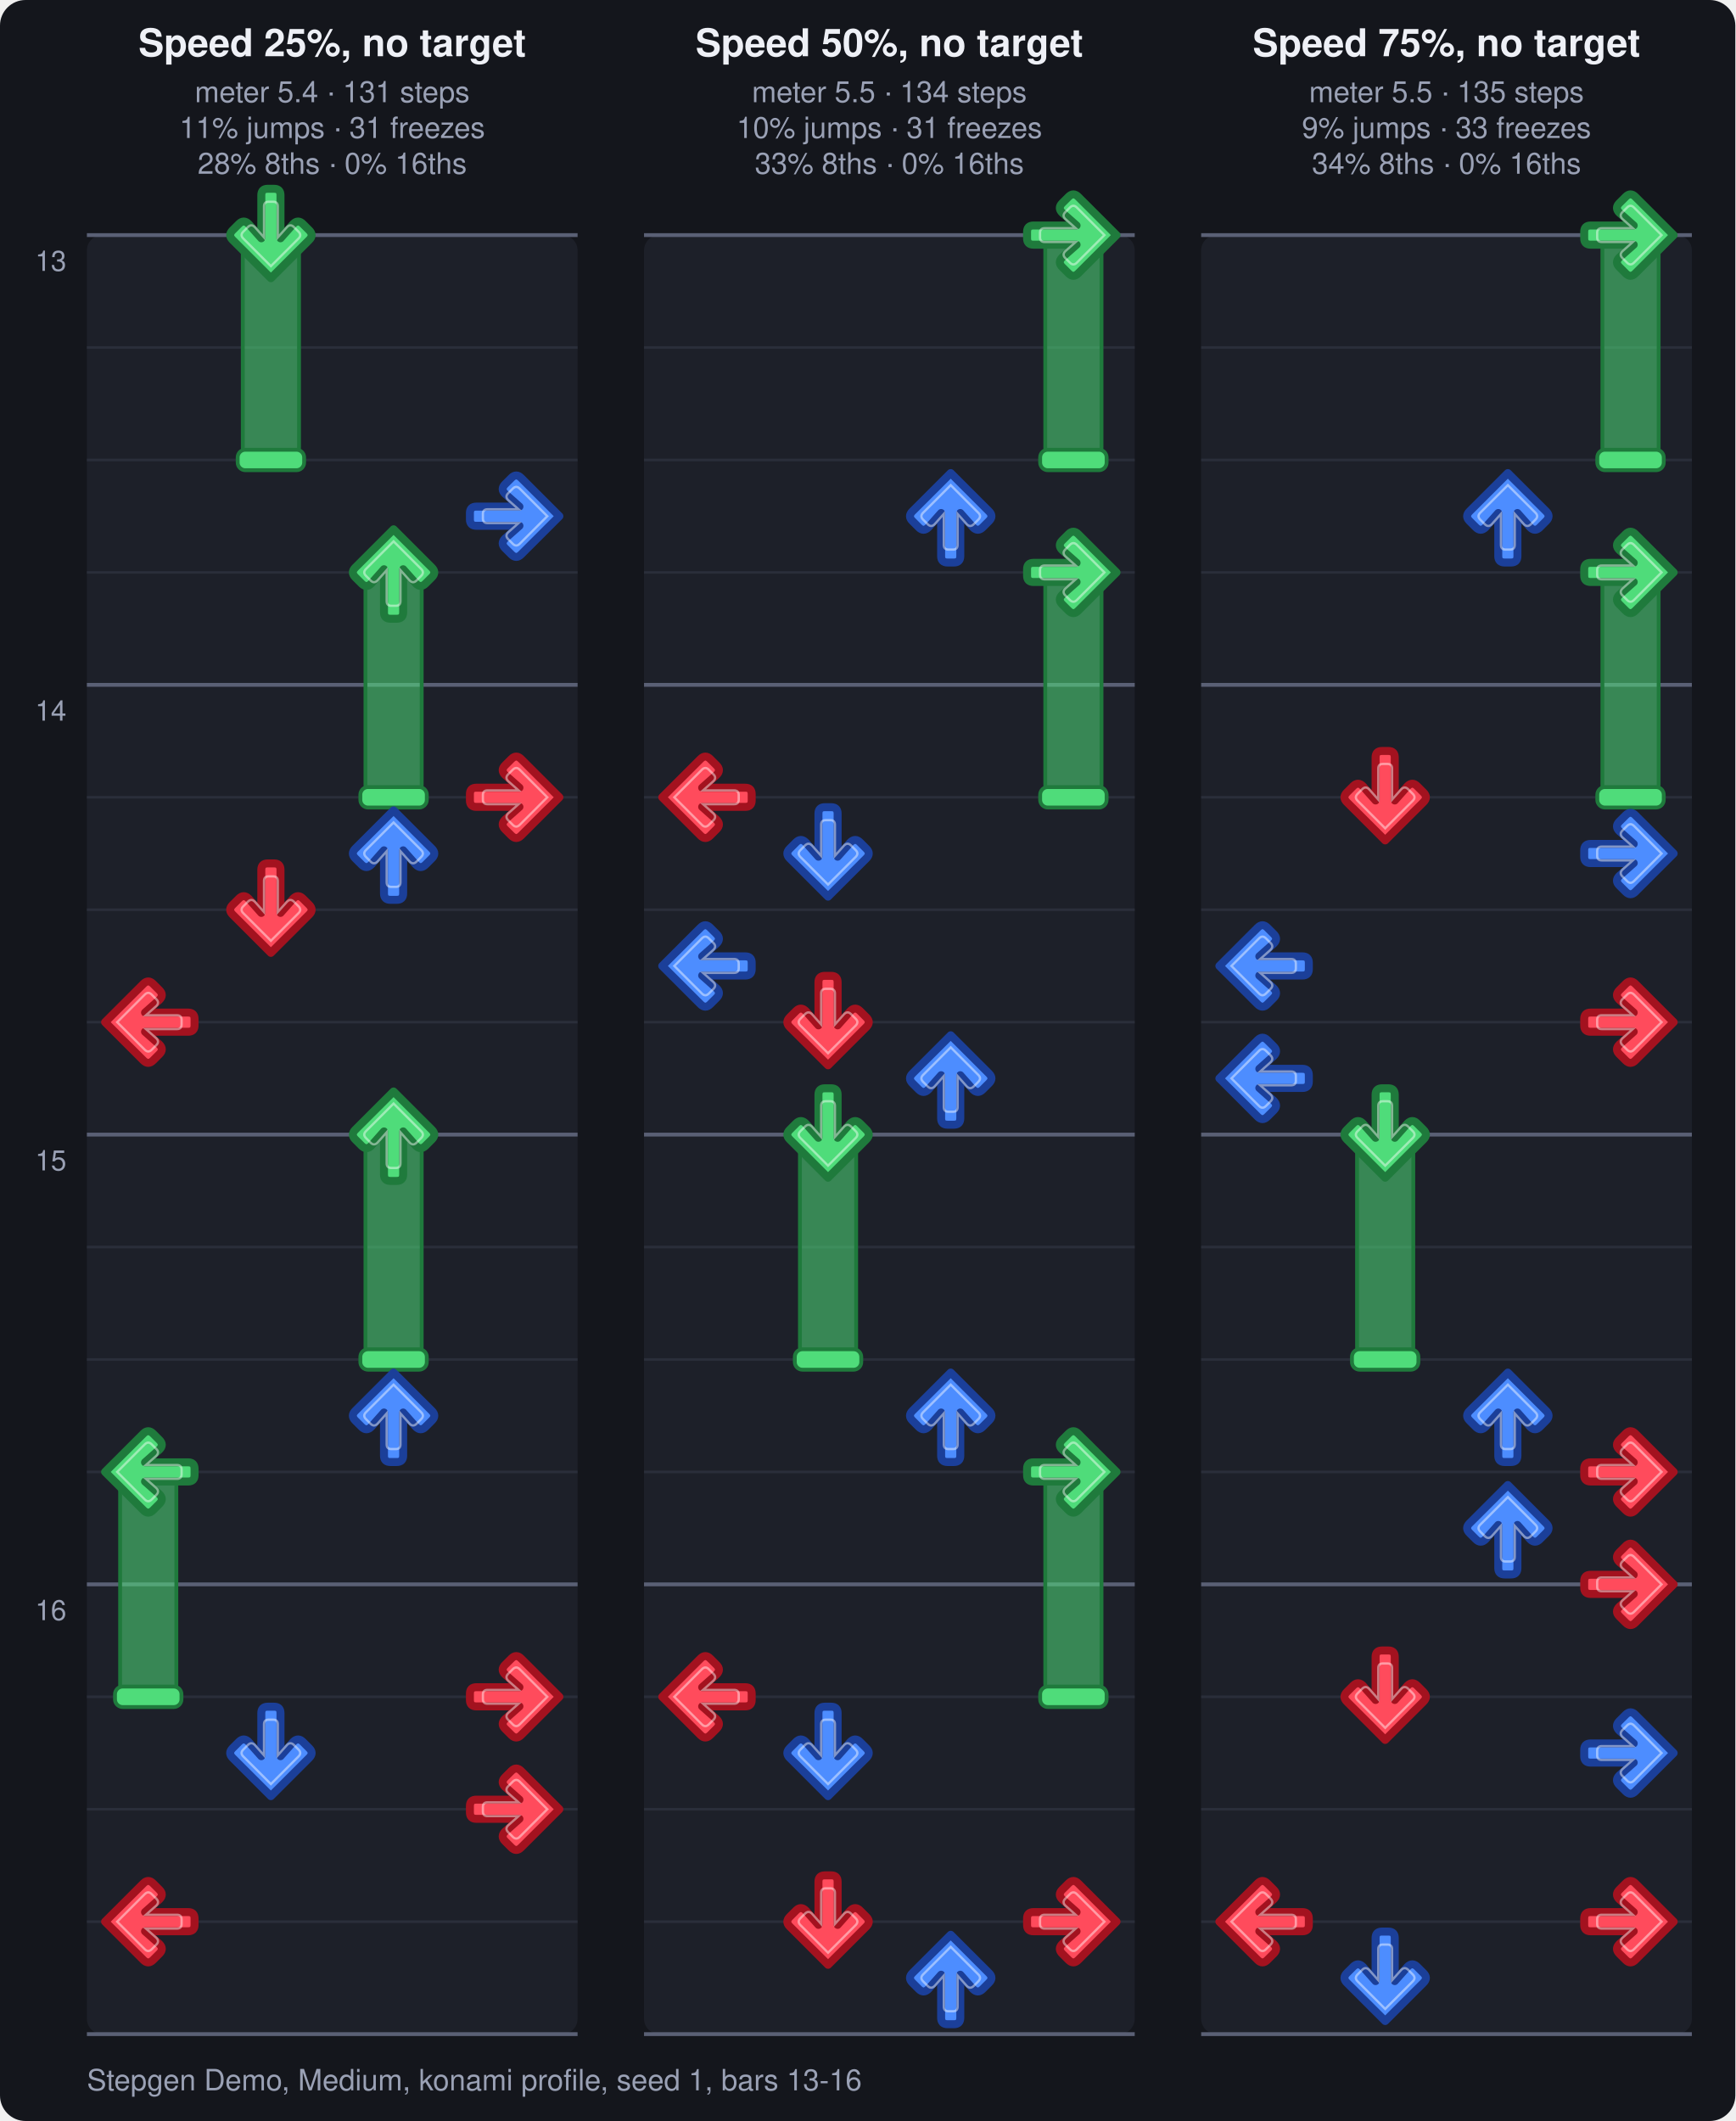
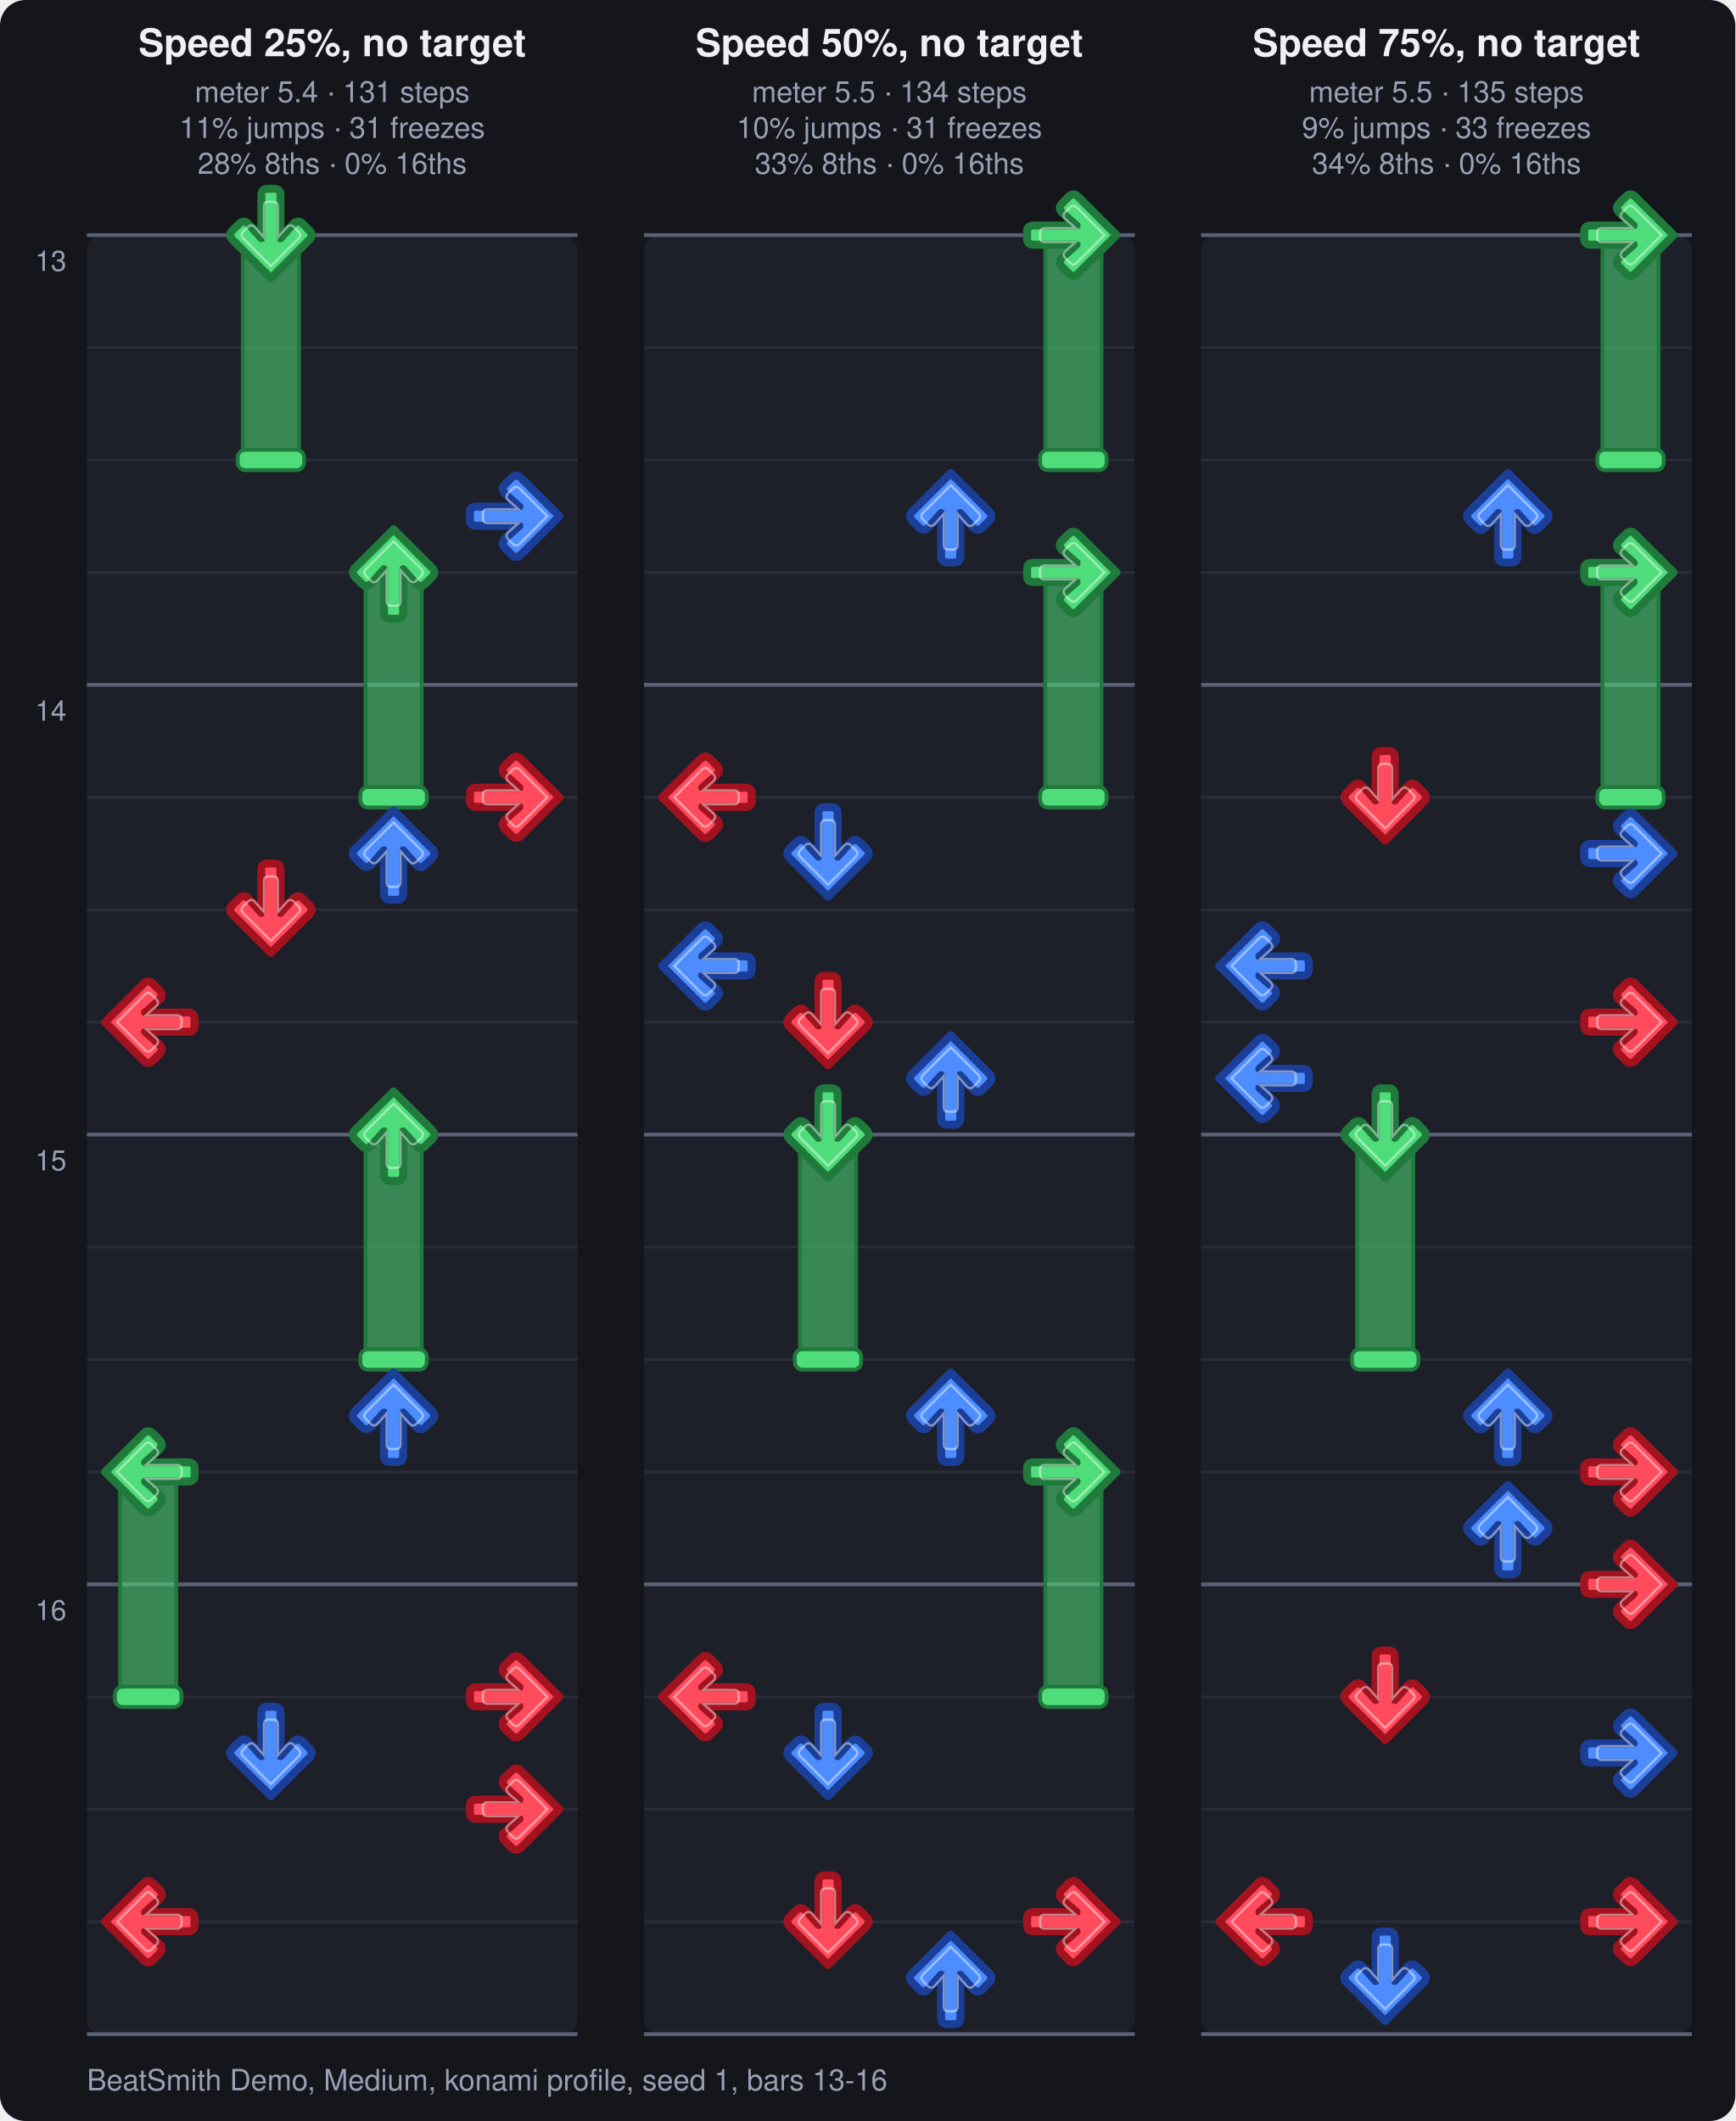
<svg xmlns="http://www.w3.org/2000/svg" width="679" height="830" viewBox="0 0 679 830" font-family="Segoe UI, Helvetica, Arial, sans-serif">
  <rect width="100%" height="100%" rx="10" fill="#14161c" />
  <text x="26" y="106" fill="#9aa1b5" font-size="11" text-anchor="end">13</text>
  <text x="26" y="282" fill="#9aa1b5" font-size="11" text-anchor="end">14</text>
  <text x="26" y="458" fill="#9aa1b5" font-size="11" text-anchor="end">15</text>
  <text x="26" y="634" fill="#9aa1b5" font-size="11" text-anchor="end">16</text>
  <rect x="34" y="92" width="192" height="704" rx="6" fill="#1d2029" />
  <line x1="34" x2="226" y1="92" y2="92" stroke="#5a6075" stroke-width="1.5" />
  <line x1="34" x2="226" y1="136" y2="136" stroke="#2a2e3a" stroke-width="1" />
  <line x1="34" x2="226" y1="180" y2="180" stroke="#2a2e3a" stroke-width="1" />
  <line x1="34" x2="226" y1="224" y2="224" stroke="#2a2e3a" stroke-width="1" />
  <line x1="34" x2="226" y1="268" y2="268" stroke="#5a6075" stroke-width="1.5" />
  <line x1="34" x2="226" y1="312" y2="312" stroke="#2a2e3a" stroke-width="1" />
  <line x1="34" x2="226" y1="356" y2="356" stroke="#2a2e3a" stroke-width="1" />
  <line x1="34" x2="226" y1="400" y2="400" stroke="#2a2e3a" stroke-width="1" />
  <line x1="34" x2="226" y1="444" y2="444" stroke="#5a6075" stroke-width="1.5" />
  <line x1="34" x2="226" y1="488" y2="488" stroke="#2a2e3a" stroke-width="1" />
  <line x1="34" x2="226" y1="532" y2="532" stroke="#2a2e3a" stroke-width="1" />
  <line x1="34" x2="226" y1="576" y2="576" stroke="#2a2e3a" stroke-width="1" />
  <line x1="34" x2="226" y1="620" y2="620" stroke="#5a6075" stroke-width="1.5" />
  <line x1="34" x2="226" y1="664" y2="664" stroke="#2a2e3a" stroke-width="1" />
  <line x1="34" x2="226" y1="708" y2="708" stroke="#2a2e3a" stroke-width="1" />
  <line x1="34" x2="226" y1="752" y2="752" stroke="#2a2e3a" stroke-width="1" />
  <line x1="34" x2="226" y1="796" y2="796" stroke="#5a6075" stroke-width="1.5" />
  <text x="130.0" y="22" fill="#eef0f6" font-size="15" font-weight="600" text-anchor="middle">Speed 25%, no target</text>
  <text x="130.0" y="40" fill="#9aa1b5" font-size="11.5" text-anchor="middle">meter 5.4 · 131 steps</text>
  <text x="130.0" y="54" fill="#9aa1b5" font-size="11.5" text-anchor="middle">11% jumps · 31 freezes</text>
  <text x="130.0" y="68" fill="#9aa1b5" font-size="11.5" text-anchor="middle">28% 8ths · 0% 16ths</text>
  <rect x="95.0" y="92.0" width="22" height="88.0" rx="5" fill="#4fdc7a" fill-opacity=".55" stroke="#1f7a3c" stroke-width="1.5" />
  <rect x="93.0" y="176.0" width="26" height="8" rx="3" fill="#4fdc7a" stroke="#1f7a3c" stroke-width="1.5" />
  <rect x="143.0" y="224.0" width="22" height="88.0" rx="5" fill="#4fdc7a" fill-opacity=".55" stroke="#1f7a3c" stroke-width="1.5" />
  <rect x="141.0" y="308.0" width="26" height="8" rx="3" fill="#4fdc7a" stroke="#1f7a3c" stroke-width="1.5" />
  <rect x="143.0" y="444.0" width="22" height="88.0" rx="5" fill="#4fdc7a" fill-opacity=".55" stroke="#1f7a3c" stroke-width="1.5" />
  <rect x="141.0" y="528.0" width="26" height="8" rx="3" fill="#4fdc7a" stroke="#1f7a3c" stroke-width="1.5" />
  <rect x="47.0" y="576.0" width="22" height="88.0" rx="5" fill="#4fdc7a" fill-opacity=".55" stroke="#1f7a3c" stroke-width="1.5" />
  <rect x="45.0" y="660.0" width="26" height="8" rx="3" fill="#4fdc7a" stroke="#1f7a3c" stroke-width="1.5" />
  <g transform="translate(106.0,92.0) scale(0.625) rotate(-90) translate(-32,-32)">
    <path d="M5 32 L29 8 Q32 5 35 8 L39 12 Q42 15 39 18 L30 26 L57 26 Q61 26 61 30 L61 34 Q61 38 57 38 L30 38 L39 46 Q42 49 39 52 L35 56 Q32 59 29 56 Z" fill="#4fdc7a" stroke="#1f7a3c" stroke-width="5" stroke-linejoin="round" />
    <path d="M5 32 L29 8 Q32 5 35 8 L39 12 Q42 15 39 18 L30 26 L57 26 Q61 26 61 30 L61 34 Q61 38 57 38 L30 38 L39 46 Q42 49 39 52 L35 56 Q32 59 29 56 Z" fill="none" stroke="#ffffff" stroke-opacity=".45" stroke-width="2" transform="translate(32,32) scale(.72) translate(-32,-32)" />
  </g>
  <g transform="translate(202.0,202.0) scale(0.625) rotate(180) translate(-32,-32)">
    <path d="M5 32 L29 8 Q32 5 35 8 L39 12 Q42 15 39 18 L30 26 L57 26 Q61 26 61 30 L61 34 Q61 38 57 38 L30 38 L39 46 Q42 49 39 52 L35 56 Q32 59 29 56 Z" fill="#4d8dff" stroke="#1b3f99" stroke-width="5" stroke-linejoin="round" />
    <path d="M5 32 L29 8 Q32 5 35 8 L39 12 Q42 15 39 18 L30 26 L57 26 Q61 26 61 30 L61 34 Q61 38 57 38 L30 38 L39 46 Q42 49 39 52 L35 56 Q32 59 29 56 Z" fill="none" stroke="#ffffff" stroke-opacity=".45" stroke-width="2" transform="translate(32,32) scale(.72) translate(-32,-32)" />
  </g>
  <g transform="translate(154.0,224.0) scale(0.625) rotate(90) translate(-32,-32)">
    <path d="M5 32 L29 8 Q32 5 35 8 L39 12 Q42 15 39 18 L30 26 L57 26 Q61 26 61 30 L61 34 Q61 38 57 38 L30 38 L39 46 Q42 49 39 52 L35 56 Q32 59 29 56 Z" fill="#4fdc7a" stroke="#1f7a3c" stroke-width="5" stroke-linejoin="round" />
    <path d="M5 32 L29 8 Q32 5 35 8 L39 12 Q42 15 39 18 L30 26 L57 26 Q61 26 61 30 L61 34 Q61 38 57 38 L30 38 L39 46 Q42 49 39 52 L35 56 Q32 59 29 56 Z" fill="none" stroke="#ffffff" stroke-opacity=".45" stroke-width="2" transform="translate(32,32) scale(.72) translate(-32,-32)" />
  </g>
  <g transform="translate(202.0,312.0) scale(0.625) rotate(180) translate(-32,-32)">
    <path d="M5 32 L29 8 Q32 5 35 8 L39 12 Q42 15 39 18 L30 26 L57 26 Q61 26 61 30 L61 34 Q61 38 57 38 L30 38 L39 46 Q42 49 39 52 L35 56 Q32 59 29 56 Z" fill="#ff4b5c" stroke="#a3121f" stroke-width="5" stroke-linejoin="round" />
    <path d="M5 32 L29 8 Q32 5 35 8 L39 12 Q42 15 39 18 L30 26 L57 26 Q61 26 61 30 L61 34 Q61 38 57 38 L30 38 L39 46 Q42 49 39 52 L35 56 Q32 59 29 56 Z" fill="none" stroke="#ffffff" stroke-opacity=".45" stroke-width="2" transform="translate(32,32) scale(.72) translate(-32,-32)" />
  </g>
  <g transform="translate(154.0,334.0) scale(0.625) rotate(90) translate(-32,-32)">
    <path d="M5 32 L29 8 Q32 5 35 8 L39 12 Q42 15 39 18 L30 26 L57 26 Q61 26 61 30 L61 34 Q61 38 57 38 L30 38 L39 46 Q42 49 39 52 L35 56 Q32 59 29 56 Z" fill="#4d8dff" stroke="#1b3f99" stroke-width="5" stroke-linejoin="round" />
    <path d="M5 32 L29 8 Q32 5 35 8 L39 12 Q42 15 39 18 L30 26 L57 26 Q61 26 61 30 L61 34 Q61 38 57 38 L30 38 L39 46 Q42 49 39 52 L35 56 Q32 59 29 56 Z" fill="none" stroke="#ffffff" stroke-opacity=".45" stroke-width="2" transform="translate(32,32) scale(.72) translate(-32,-32)" />
  </g>
  <g transform="translate(106.0,356.0) scale(0.625) rotate(-90) translate(-32,-32)">
    <path d="M5 32 L29 8 Q32 5 35 8 L39 12 Q42 15 39 18 L30 26 L57 26 Q61 26 61 30 L61 34 Q61 38 57 38 L30 38 L39 46 Q42 49 39 52 L35 56 Q32 59 29 56 Z" fill="#ff4b5c" stroke="#a3121f" stroke-width="5" stroke-linejoin="round" />
    <path d="M5 32 L29 8 Q32 5 35 8 L39 12 Q42 15 39 18 L30 26 L57 26 Q61 26 61 30 L61 34 Q61 38 57 38 L30 38 L39 46 Q42 49 39 52 L35 56 Q32 59 29 56 Z" fill="none" stroke="#ffffff" stroke-opacity=".45" stroke-width="2" transform="translate(32,32) scale(.72) translate(-32,-32)" />
  </g>
  <g transform="translate(58.0,400.0) scale(0.625) rotate(0) translate(-32,-32)">
    <path d="M5 32 L29 8 Q32 5 35 8 L39 12 Q42 15 39 18 L30 26 L57 26 Q61 26 61 30 L61 34 Q61 38 57 38 L30 38 L39 46 Q42 49 39 52 L35 56 Q32 59 29 56 Z" fill="#ff4b5c" stroke="#a3121f" stroke-width="5" stroke-linejoin="round" />
    <path d="M5 32 L29 8 Q32 5 35 8 L39 12 Q42 15 39 18 L30 26 L57 26 Q61 26 61 30 L61 34 Q61 38 57 38 L30 38 L39 46 Q42 49 39 52 L35 56 Q32 59 29 56 Z" fill="none" stroke="#ffffff" stroke-opacity=".45" stroke-width="2" transform="translate(32,32) scale(.72) translate(-32,-32)" />
  </g>
  <g transform="translate(154.0,444.0) scale(0.625) rotate(90) translate(-32,-32)">
    <path d="M5 32 L29 8 Q32 5 35 8 L39 12 Q42 15 39 18 L30 26 L57 26 Q61 26 61 30 L61 34 Q61 38 57 38 L30 38 L39 46 Q42 49 39 52 L35 56 Q32 59 29 56 Z" fill="#4fdc7a" stroke="#1f7a3c" stroke-width="5" stroke-linejoin="round" />
    <path d="M5 32 L29 8 Q32 5 35 8 L39 12 Q42 15 39 18 L30 26 L57 26 Q61 26 61 30 L61 34 Q61 38 57 38 L30 38 L39 46 Q42 49 39 52 L35 56 Q32 59 29 56 Z" fill="none" stroke="#ffffff" stroke-opacity=".45" stroke-width="2" transform="translate(32,32) scale(.72) translate(-32,-32)" />
  </g>
  <g transform="translate(154.0,554.0) scale(0.625) rotate(90) translate(-32,-32)">
    <path d="M5 32 L29 8 Q32 5 35 8 L39 12 Q42 15 39 18 L30 26 L57 26 Q61 26 61 30 L61 34 Q61 38 57 38 L30 38 L39 46 Q42 49 39 52 L35 56 Q32 59 29 56 Z" fill="#4d8dff" stroke="#1b3f99" stroke-width="5" stroke-linejoin="round" />
    <path d="M5 32 L29 8 Q32 5 35 8 L39 12 Q42 15 39 18 L30 26 L57 26 Q61 26 61 30 L61 34 Q61 38 57 38 L30 38 L39 46 Q42 49 39 52 L35 56 Q32 59 29 56 Z" fill="none" stroke="#ffffff" stroke-opacity=".45" stroke-width="2" transform="translate(32,32) scale(.72) translate(-32,-32)" />
  </g>
  <g transform="translate(58.0,576.0) scale(0.625) rotate(0) translate(-32,-32)">
    <path d="M5 32 L29 8 Q32 5 35 8 L39 12 Q42 15 39 18 L30 26 L57 26 Q61 26 61 30 L61 34 Q61 38 57 38 L30 38 L39 46 Q42 49 39 52 L35 56 Q32 59 29 56 Z" fill="#4fdc7a" stroke="#1f7a3c" stroke-width="5" stroke-linejoin="round" />
    <path d="M5 32 L29 8 Q32 5 35 8 L39 12 Q42 15 39 18 L30 26 L57 26 Q61 26 61 30 L61 34 Q61 38 57 38 L30 38 L39 46 Q42 49 39 52 L35 56 Q32 59 29 56 Z" fill="none" stroke="#ffffff" stroke-opacity=".45" stroke-width="2" transform="translate(32,32) scale(.72) translate(-32,-32)" />
  </g>
  <g transform="translate(202.0,664.0) scale(0.625) rotate(180) translate(-32,-32)">
    <path d="M5 32 L29 8 Q32 5 35 8 L39 12 Q42 15 39 18 L30 26 L57 26 Q61 26 61 30 L61 34 Q61 38 57 38 L30 38 L39 46 Q42 49 39 52 L35 56 Q32 59 29 56 Z" fill="#ff4b5c" stroke="#a3121f" stroke-width="5" stroke-linejoin="round" />
    <path d="M5 32 L29 8 Q32 5 35 8 L39 12 Q42 15 39 18 L30 26 L57 26 Q61 26 61 30 L61 34 Q61 38 57 38 L30 38 L39 46 Q42 49 39 52 L35 56 Q32 59 29 56 Z" fill="none" stroke="#ffffff" stroke-opacity=".45" stroke-width="2" transform="translate(32,32) scale(.72) translate(-32,-32)" />
  </g>
  <g transform="translate(106.0,686.0) scale(0.625) rotate(-90) translate(-32,-32)">
    <path d="M5 32 L29 8 Q32 5 35 8 L39 12 Q42 15 39 18 L30 26 L57 26 Q61 26 61 30 L61 34 Q61 38 57 38 L30 38 L39 46 Q42 49 39 52 L35 56 Q32 59 29 56 Z" fill="#4d8dff" stroke="#1b3f99" stroke-width="5" stroke-linejoin="round" />
    <path d="M5 32 L29 8 Q32 5 35 8 L39 12 Q42 15 39 18 L30 26 L57 26 Q61 26 61 30 L61 34 Q61 38 57 38 L30 38 L39 46 Q42 49 39 52 L35 56 Q32 59 29 56 Z" fill="none" stroke="#ffffff" stroke-opacity=".45" stroke-width="2" transform="translate(32,32) scale(.72) translate(-32,-32)" />
  </g>
  <g transform="translate(202.0,708.0) scale(0.625) rotate(180) translate(-32,-32)">
    <path d="M5 32 L29 8 Q32 5 35 8 L39 12 Q42 15 39 18 L30 26 L57 26 Q61 26 61 30 L61 34 Q61 38 57 38 L30 38 L39 46 Q42 49 39 52 L35 56 Q32 59 29 56 Z" fill="#ff4b5c" stroke="#a3121f" stroke-width="5" stroke-linejoin="round" />
    <path d="M5 32 L29 8 Q32 5 35 8 L39 12 Q42 15 39 18 L30 26 L57 26 Q61 26 61 30 L61 34 Q61 38 57 38 L30 38 L39 46 Q42 49 39 52 L35 56 Q32 59 29 56 Z" fill="none" stroke="#ffffff" stroke-opacity=".45" stroke-width="2" transform="translate(32,32) scale(.72) translate(-32,-32)" />
  </g>
  <g transform="translate(58.0,752.0) scale(0.625) rotate(0) translate(-32,-32)">
    <path d="M5 32 L29 8 Q32 5 35 8 L39 12 Q42 15 39 18 L30 26 L57 26 Q61 26 61 30 L61 34 Q61 38 57 38 L30 38 L39 46 Q42 49 39 52 L35 56 Q32 59 29 56 Z" fill="#ff4b5c" stroke="#a3121f" stroke-width="5" stroke-linejoin="round" />
    <path d="M5 32 L29 8 Q32 5 35 8 L39 12 Q42 15 39 18 L30 26 L57 26 Q61 26 61 30 L61 34 Q61 38 57 38 L30 38 L39 46 Q42 49 39 52 L35 56 Q32 59 29 56 Z" fill="none" stroke="#ffffff" stroke-opacity=".45" stroke-width="2" transform="translate(32,32) scale(.72) translate(-32,-32)" />
  </g>
  <rect x="252" y="92" width="192" height="704" rx="6" fill="#1d2029" />
  <line x1="252" x2="444" y1="92" y2="92" stroke="#5a6075" stroke-width="1.5" />
  <line x1="252" x2="444" y1="136" y2="136" stroke="#2a2e3a" stroke-width="1" />
  <line x1="252" x2="444" y1="180" y2="180" stroke="#2a2e3a" stroke-width="1" />
  <line x1="252" x2="444" y1="224" y2="224" stroke="#2a2e3a" stroke-width="1" />
  <line x1="252" x2="444" y1="268" y2="268" stroke="#5a6075" stroke-width="1.5" />
  <line x1="252" x2="444" y1="312" y2="312" stroke="#2a2e3a" stroke-width="1" />
  <line x1="252" x2="444" y1="356" y2="356" stroke="#2a2e3a" stroke-width="1" />
  <line x1="252" x2="444" y1="400" y2="400" stroke="#2a2e3a" stroke-width="1" />
  <line x1="252" x2="444" y1="444" y2="444" stroke="#5a6075" stroke-width="1.5" />
  <line x1="252" x2="444" y1="488" y2="488" stroke="#2a2e3a" stroke-width="1" />
  <line x1="252" x2="444" y1="532" y2="532" stroke="#2a2e3a" stroke-width="1" />
  <line x1="252" x2="444" y1="576" y2="576" stroke="#2a2e3a" stroke-width="1" />
  <line x1="252" x2="444" y1="620" y2="620" stroke="#5a6075" stroke-width="1.5" />
  <line x1="252" x2="444" y1="664" y2="664" stroke="#2a2e3a" stroke-width="1" />
  <line x1="252" x2="444" y1="708" y2="708" stroke="#2a2e3a" stroke-width="1" />
  <line x1="252" x2="444" y1="752" y2="752" stroke="#2a2e3a" stroke-width="1" />
  <line x1="252" x2="444" y1="796" y2="796" stroke="#5a6075" stroke-width="1.5" />
  <text x="348.0" y="22" fill="#eef0f6" font-size="15" font-weight="600" text-anchor="middle">Speed 50%, no target</text>
  <text x="348.0" y="40" fill="#9aa1b5" font-size="11.5" text-anchor="middle">meter 5.5 · 134 steps</text>
  <text x="348.0" y="54" fill="#9aa1b5" font-size="11.5" text-anchor="middle">10% jumps · 31 freezes</text>
  <text x="348.0" y="68" fill="#9aa1b5" font-size="11.5" text-anchor="middle">33% 8ths · 0% 16ths</text>
  <rect x="409.0" y="92.0" width="22" height="88.0" rx="5" fill="#4fdc7a" fill-opacity=".55" stroke="#1f7a3c" stroke-width="1.5" />
  <rect x="407.0" y="176.0" width="26" height="8" rx="3" fill="#4fdc7a" stroke="#1f7a3c" stroke-width="1.5" />
  <rect x="409.0" y="224.0" width="22" height="88.0" rx="5" fill="#4fdc7a" fill-opacity=".55" stroke="#1f7a3c" stroke-width="1.5" />
  <rect x="407.0" y="308.0" width="26" height="8" rx="3" fill="#4fdc7a" stroke="#1f7a3c" stroke-width="1.5" />
  <rect x="313.0" y="444.0" width="22" height="88.0" rx="5" fill="#4fdc7a" fill-opacity=".55" stroke="#1f7a3c" stroke-width="1.5" />
  <rect x="311.0" y="528.0" width="26" height="8" rx="3" fill="#4fdc7a" stroke="#1f7a3c" stroke-width="1.5" />
  <rect x="409.0" y="576.0" width="22" height="88.0" rx="5" fill="#4fdc7a" fill-opacity=".55" stroke="#1f7a3c" stroke-width="1.5" />
  <rect x="407.0" y="660.0" width="26" height="8" rx="3" fill="#4fdc7a" stroke="#1f7a3c" stroke-width="1.5" />
  <g transform="translate(420.0,92.0) scale(0.625) rotate(180) translate(-32,-32)">
    <path d="M5 32 L29 8 Q32 5 35 8 L39 12 Q42 15 39 18 L30 26 L57 26 Q61 26 61 30 L61 34 Q61 38 57 38 L30 38 L39 46 Q42 49 39 52 L35 56 Q32 59 29 56 Z" fill="#4fdc7a" stroke="#1f7a3c" stroke-width="5" stroke-linejoin="round" />
    <path d="M5 32 L29 8 Q32 5 35 8 L39 12 Q42 15 39 18 L30 26 L57 26 Q61 26 61 30 L61 34 Q61 38 57 38 L30 38 L39 46 Q42 49 39 52 L35 56 Q32 59 29 56 Z" fill="none" stroke="#ffffff" stroke-opacity=".45" stroke-width="2" transform="translate(32,32) scale(.72) translate(-32,-32)" />
  </g>
  <g transform="translate(372.0,202.0) scale(0.625) rotate(90) translate(-32,-32)">
    <path d="M5 32 L29 8 Q32 5 35 8 L39 12 Q42 15 39 18 L30 26 L57 26 Q61 26 61 30 L61 34 Q61 38 57 38 L30 38 L39 46 Q42 49 39 52 L35 56 Q32 59 29 56 Z" fill="#4d8dff" stroke="#1b3f99" stroke-width="5" stroke-linejoin="round" />
    <path d="M5 32 L29 8 Q32 5 35 8 L39 12 Q42 15 39 18 L30 26 L57 26 Q61 26 61 30 L61 34 Q61 38 57 38 L30 38 L39 46 Q42 49 39 52 L35 56 Q32 59 29 56 Z" fill="none" stroke="#ffffff" stroke-opacity=".45" stroke-width="2" transform="translate(32,32) scale(.72) translate(-32,-32)" />
  </g>
  <g transform="translate(420.0,224.0) scale(0.625) rotate(180) translate(-32,-32)">
    <path d="M5 32 L29 8 Q32 5 35 8 L39 12 Q42 15 39 18 L30 26 L57 26 Q61 26 61 30 L61 34 Q61 38 57 38 L30 38 L39 46 Q42 49 39 52 L35 56 Q32 59 29 56 Z" fill="#4fdc7a" stroke="#1f7a3c" stroke-width="5" stroke-linejoin="round" />
    <path d="M5 32 L29 8 Q32 5 35 8 L39 12 Q42 15 39 18 L30 26 L57 26 Q61 26 61 30 L61 34 Q61 38 57 38 L30 38 L39 46 Q42 49 39 52 L35 56 Q32 59 29 56 Z" fill="none" stroke="#ffffff" stroke-opacity=".45" stroke-width="2" transform="translate(32,32) scale(.72) translate(-32,-32)" />
  </g>
  <g transform="translate(276.0,312.0) scale(0.625) rotate(0) translate(-32,-32)">
    <path d="M5 32 L29 8 Q32 5 35 8 L39 12 Q42 15 39 18 L30 26 L57 26 Q61 26 61 30 L61 34 Q61 38 57 38 L30 38 L39 46 Q42 49 39 52 L35 56 Q32 59 29 56 Z" fill="#ff4b5c" stroke="#a3121f" stroke-width="5" stroke-linejoin="round" />
    <path d="M5 32 L29 8 Q32 5 35 8 L39 12 Q42 15 39 18 L30 26 L57 26 Q61 26 61 30 L61 34 Q61 38 57 38 L30 38 L39 46 Q42 49 39 52 L35 56 Q32 59 29 56 Z" fill="none" stroke="#ffffff" stroke-opacity=".45" stroke-width="2" transform="translate(32,32) scale(.72) translate(-32,-32)" />
  </g>
  <g transform="translate(324.0,334.0) scale(0.625) rotate(-90) translate(-32,-32)">
    <path d="M5 32 L29 8 Q32 5 35 8 L39 12 Q42 15 39 18 L30 26 L57 26 Q61 26 61 30 L61 34 Q61 38 57 38 L30 38 L39 46 Q42 49 39 52 L35 56 Q32 59 29 56 Z" fill="#4d8dff" stroke="#1b3f99" stroke-width="5" stroke-linejoin="round" />
    <path d="M5 32 L29 8 Q32 5 35 8 L39 12 Q42 15 39 18 L30 26 L57 26 Q61 26 61 30 L61 34 Q61 38 57 38 L30 38 L39 46 Q42 49 39 52 L35 56 Q32 59 29 56 Z" fill="none" stroke="#ffffff" stroke-opacity=".45" stroke-width="2" transform="translate(32,32) scale(.72) translate(-32,-32)" />
  </g>
  <g transform="translate(276.0,378.0) scale(0.625) rotate(0) translate(-32,-32)">
    <path d="M5 32 L29 8 Q32 5 35 8 L39 12 Q42 15 39 18 L30 26 L57 26 Q61 26 61 30 L61 34 Q61 38 57 38 L30 38 L39 46 Q42 49 39 52 L35 56 Q32 59 29 56 Z" fill="#4d8dff" stroke="#1b3f99" stroke-width="5" stroke-linejoin="round" />
    <path d="M5 32 L29 8 Q32 5 35 8 L39 12 Q42 15 39 18 L30 26 L57 26 Q61 26 61 30 L61 34 Q61 38 57 38 L30 38 L39 46 Q42 49 39 52 L35 56 Q32 59 29 56 Z" fill="none" stroke="#ffffff" stroke-opacity=".45" stroke-width="2" transform="translate(32,32) scale(.72) translate(-32,-32)" />
  </g>
  <g transform="translate(324.0,400.0) scale(0.625) rotate(-90) translate(-32,-32)">
    <path d="M5 32 L29 8 Q32 5 35 8 L39 12 Q42 15 39 18 L30 26 L57 26 Q61 26 61 30 L61 34 Q61 38 57 38 L30 38 L39 46 Q42 49 39 52 L35 56 Q32 59 29 56 Z" fill="#ff4b5c" stroke="#a3121f" stroke-width="5" stroke-linejoin="round" />
    <path d="M5 32 L29 8 Q32 5 35 8 L39 12 Q42 15 39 18 L30 26 L57 26 Q61 26 61 30 L61 34 Q61 38 57 38 L30 38 L39 46 Q42 49 39 52 L35 56 Q32 59 29 56 Z" fill="none" stroke="#ffffff" stroke-opacity=".45" stroke-width="2" transform="translate(32,32) scale(.72) translate(-32,-32)" />
  </g>
  <g transform="translate(372.0,422.0) scale(0.625) rotate(90) translate(-32,-32)">
    <path d="M5 32 L29 8 Q32 5 35 8 L39 12 Q42 15 39 18 L30 26 L57 26 Q61 26 61 30 L61 34 Q61 38 57 38 L30 38 L39 46 Q42 49 39 52 L35 56 Q32 59 29 56 Z" fill="#4d8dff" stroke="#1b3f99" stroke-width="5" stroke-linejoin="round" />
    <path d="M5 32 L29 8 Q32 5 35 8 L39 12 Q42 15 39 18 L30 26 L57 26 Q61 26 61 30 L61 34 Q61 38 57 38 L30 38 L39 46 Q42 49 39 52 L35 56 Q32 59 29 56 Z" fill="none" stroke="#ffffff" stroke-opacity=".45" stroke-width="2" transform="translate(32,32) scale(.72) translate(-32,-32)" />
  </g>
  <g transform="translate(324.0,444.0) scale(0.625) rotate(-90) translate(-32,-32)">
    <path d="M5 32 L29 8 Q32 5 35 8 L39 12 Q42 15 39 18 L30 26 L57 26 Q61 26 61 30 L61 34 Q61 38 57 38 L30 38 L39 46 Q42 49 39 52 L35 56 Q32 59 29 56 Z" fill="#4fdc7a" stroke="#1f7a3c" stroke-width="5" stroke-linejoin="round" />
    <path d="M5 32 L29 8 Q32 5 35 8 L39 12 Q42 15 39 18 L30 26 L57 26 Q61 26 61 30 L61 34 Q61 38 57 38 L30 38 L39 46 Q42 49 39 52 L35 56 Q32 59 29 56 Z" fill="none" stroke="#ffffff" stroke-opacity=".45" stroke-width="2" transform="translate(32,32) scale(.72) translate(-32,-32)" />
  </g>
  <g transform="translate(372.0,554.0) scale(0.625) rotate(90) translate(-32,-32)">
    <path d="M5 32 L29 8 Q32 5 35 8 L39 12 Q42 15 39 18 L30 26 L57 26 Q61 26 61 30 L61 34 Q61 38 57 38 L30 38 L39 46 Q42 49 39 52 L35 56 Q32 59 29 56 Z" fill="#4d8dff" stroke="#1b3f99" stroke-width="5" stroke-linejoin="round" />
    <path d="M5 32 L29 8 Q32 5 35 8 L39 12 Q42 15 39 18 L30 26 L57 26 Q61 26 61 30 L61 34 Q61 38 57 38 L30 38 L39 46 Q42 49 39 52 L35 56 Q32 59 29 56 Z" fill="none" stroke="#ffffff" stroke-opacity=".45" stroke-width="2" transform="translate(32,32) scale(.72) translate(-32,-32)" />
  </g>
  <g transform="translate(420.0,576.0) scale(0.625) rotate(180) translate(-32,-32)">
    <path d="M5 32 L29 8 Q32 5 35 8 L39 12 Q42 15 39 18 L30 26 L57 26 Q61 26 61 30 L61 34 Q61 38 57 38 L30 38 L39 46 Q42 49 39 52 L35 56 Q32 59 29 56 Z" fill="#4fdc7a" stroke="#1f7a3c" stroke-width="5" stroke-linejoin="round" />
    <path d="M5 32 L29 8 Q32 5 35 8 L39 12 Q42 15 39 18 L30 26 L57 26 Q61 26 61 30 L61 34 Q61 38 57 38 L30 38 L39 46 Q42 49 39 52 L35 56 Q32 59 29 56 Z" fill="none" stroke="#ffffff" stroke-opacity=".45" stroke-width="2" transform="translate(32,32) scale(.72) translate(-32,-32)" />
  </g>
  <g transform="translate(276.0,664.0) scale(0.625) rotate(0) translate(-32,-32)">
    <path d="M5 32 L29 8 Q32 5 35 8 L39 12 Q42 15 39 18 L30 26 L57 26 Q61 26 61 30 L61 34 Q61 38 57 38 L30 38 L39 46 Q42 49 39 52 L35 56 Q32 59 29 56 Z" fill="#ff4b5c" stroke="#a3121f" stroke-width="5" stroke-linejoin="round" />
    <path d="M5 32 L29 8 Q32 5 35 8 L39 12 Q42 15 39 18 L30 26 L57 26 Q61 26 61 30 L61 34 Q61 38 57 38 L30 38 L39 46 Q42 49 39 52 L35 56 Q32 59 29 56 Z" fill="none" stroke="#ffffff" stroke-opacity=".45" stroke-width="2" transform="translate(32,32) scale(.72) translate(-32,-32)" />
  </g>
  <g transform="translate(324.0,686.0) scale(0.625) rotate(-90) translate(-32,-32)">
    <path d="M5 32 L29 8 Q32 5 35 8 L39 12 Q42 15 39 18 L30 26 L57 26 Q61 26 61 30 L61 34 Q61 38 57 38 L30 38 L39 46 Q42 49 39 52 L35 56 Q32 59 29 56 Z" fill="#4d8dff" stroke="#1b3f99" stroke-width="5" stroke-linejoin="round" />
    <path d="M5 32 L29 8 Q32 5 35 8 L39 12 Q42 15 39 18 L30 26 L57 26 Q61 26 61 30 L61 34 Q61 38 57 38 L30 38 L39 46 Q42 49 39 52 L35 56 Q32 59 29 56 Z" fill="none" stroke="#ffffff" stroke-opacity=".45" stroke-width="2" transform="translate(32,32) scale(.72) translate(-32,-32)" />
  </g>
  <g transform="translate(324.0,752.0) scale(0.625) rotate(-90) translate(-32,-32)">
    <path d="M5 32 L29 8 Q32 5 35 8 L39 12 Q42 15 39 18 L30 26 L57 26 Q61 26 61 30 L61 34 Q61 38 57 38 L30 38 L39 46 Q42 49 39 52 L35 56 Q32 59 29 56 Z" fill="#ff4b5c" stroke="#a3121f" stroke-width="5" stroke-linejoin="round" />
    <path d="M5 32 L29 8 Q32 5 35 8 L39 12 Q42 15 39 18 L30 26 L57 26 Q61 26 61 30 L61 34 Q61 38 57 38 L30 38 L39 46 Q42 49 39 52 L35 56 Q32 59 29 56 Z" fill="none" stroke="#ffffff" stroke-opacity=".45" stroke-width="2" transform="translate(32,32) scale(.72) translate(-32,-32)" />
  </g>
  <g transform="translate(420.0,752.0) scale(0.625) rotate(180) translate(-32,-32)">
    <path d="M5 32 L29 8 Q32 5 35 8 L39 12 Q42 15 39 18 L30 26 L57 26 Q61 26 61 30 L61 34 Q61 38 57 38 L30 38 L39 46 Q42 49 39 52 L35 56 Q32 59 29 56 Z" fill="#ff4b5c" stroke="#a3121f" stroke-width="5" stroke-linejoin="round" />
    <path d="M5 32 L29 8 Q32 5 35 8 L39 12 Q42 15 39 18 L30 26 L57 26 Q61 26 61 30 L61 34 Q61 38 57 38 L30 38 L39 46 Q42 49 39 52 L35 56 Q32 59 29 56 Z" fill="none" stroke="#ffffff" stroke-opacity=".45" stroke-width="2" transform="translate(32,32) scale(.72) translate(-32,-32)" />
  </g>
  <g transform="translate(372.0,774.0) scale(0.625) rotate(90) translate(-32,-32)">
    <path d="M5 32 L29 8 Q32 5 35 8 L39 12 Q42 15 39 18 L30 26 L57 26 Q61 26 61 30 L61 34 Q61 38 57 38 L30 38 L39 46 Q42 49 39 52 L35 56 Q32 59 29 56 Z" fill="#4d8dff" stroke="#1b3f99" stroke-width="5" stroke-linejoin="round" />
    <path d="M5 32 L29 8 Q32 5 35 8 L39 12 Q42 15 39 18 L30 26 L57 26 Q61 26 61 30 L61 34 Q61 38 57 38 L30 38 L39 46 Q42 49 39 52 L35 56 Q32 59 29 56 Z" fill="none" stroke="#ffffff" stroke-opacity=".45" stroke-width="2" transform="translate(32,32) scale(.72) translate(-32,-32)" />
  </g>
  <rect x="470" y="92" width="192" height="704" rx="6" fill="#1d2029" />
  <line x1="470" x2="662" y1="92" y2="92" stroke="#5a6075" stroke-width="1.5" />
  <line x1="470" x2="662" y1="136" y2="136" stroke="#2a2e3a" stroke-width="1" />
  <line x1="470" x2="662" y1="180" y2="180" stroke="#2a2e3a" stroke-width="1" />
  <line x1="470" x2="662" y1="224" y2="224" stroke="#2a2e3a" stroke-width="1" />
  <line x1="470" x2="662" y1="268" y2="268" stroke="#5a6075" stroke-width="1.5" />
  <line x1="470" x2="662" y1="312" y2="312" stroke="#2a2e3a" stroke-width="1" />
  <line x1="470" x2="662" y1="356" y2="356" stroke="#2a2e3a" stroke-width="1" />
  <line x1="470" x2="662" y1="400" y2="400" stroke="#2a2e3a" stroke-width="1" />
  <line x1="470" x2="662" y1="444" y2="444" stroke="#5a6075" stroke-width="1.5" />
  <line x1="470" x2="662" y1="488" y2="488" stroke="#2a2e3a" stroke-width="1" />
  <line x1="470" x2="662" y1="532" y2="532" stroke="#2a2e3a" stroke-width="1" />
  <line x1="470" x2="662" y1="576" y2="576" stroke="#2a2e3a" stroke-width="1" />
  <line x1="470" x2="662" y1="620" y2="620" stroke="#5a6075" stroke-width="1.5" />
  <line x1="470" x2="662" y1="664" y2="664" stroke="#2a2e3a" stroke-width="1" />
  <line x1="470" x2="662" y1="708" y2="708" stroke="#2a2e3a" stroke-width="1" />
  <line x1="470" x2="662" y1="752" y2="752" stroke="#2a2e3a" stroke-width="1" />
  <line x1="470" x2="662" y1="796" y2="796" stroke="#5a6075" stroke-width="1.5" />
  <text x="566.0" y="22" fill="#eef0f6" font-size="15" font-weight="600" text-anchor="middle">Speed 75%, no target</text>
  <text x="566.0" y="40" fill="#9aa1b5" font-size="11.5" text-anchor="middle">meter 5.5 · 135 steps</text>
  <text x="566.0" y="54" fill="#9aa1b5" font-size="11.5" text-anchor="middle">9% jumps · 33 freezes</text>
  <text x="566.0" y="68" fill="#9aa1b5" font-size="11.5" text-anchor="middle">34% 8ths · 0% 16ths</text>
  <rect x="627.0" y="92.0" width="22" height="88.0" rx="5" fill="#4fdc7a" fill-opacity=".55" stroke="#1f7a3c" stroke-width="1.5" />
  <rect x="625.0" y="176.0" width="26" height="8" rx="3" fill="#4fdc7a" stroke="#1f7a3c" stroke-width="1.5" />
  <rect x="627.0" y="224.0" width="22" height="88.0" rx="5" fill="#4fdc7a" fill-opacity=".55" stroke="#1f7a3c" stroke-width="1.5" />
  <rect x="625.0" y="308.0" width="26" height="8" rx="3" fill="#4fdc7a" stroke="#1f7a3c" stroke-width="1.5" />
  <rect x="531.0" y="444.0" width="22" height="88.0" rx="5" fill="#4fdc7a" fill-opacity=".55" stroke="#1f7a3c" stroke-width="1.5" />
  <rect x="529.0" y="528.0" width="26" height="8" rx="3" fill="#4fdc7a" stroke="#1f7a3c" stroke-width="1.5" />
  <g transform="translate(638.0,92.0) scale(0.625) rotate(180) translate(-32,-32)">
    <path d="M5 32 L29 8 Q32 5 35 8 L39 12 Q42 15 39 18 L30 26 L57 26 Q61 26 61 30 L61 34 Q61 38 57 38 L30 38 L39 46 Q42 49 39 52 L35 56 Q32 59 29 56 Z" fill="#4fdc7a" stroke="#1f7a3c" stroke-width="5" stroke-linejoin="round" />
    <path d="M5 32 L29 8 Q32 5 35 8 L39 12 Q42 15 39 18 L30 26 L57 26 Q61 26 61 30 L61 34 Q61 38 57 38 L30 38 L39 46 Q42 49 39 52 L35 56 Q32 59 29 56 Z" fill="none" stroke="#ffffff" stroke-opacity=".45" stroke-width="2" transform="translate(32,32) scale(.72) translate(-32,-32)" />
  </g>
  <g transform="translate(590.0,202.0) scale(0.625) rotate(90) translate(-32,-32)">
    <path d="M5 32 L29 8 Q32 5 35 8 L39 12 Q42 15 39 18 L30 26 L57 26 Q61 26 61 30 L61 34 Q61 38 57 38 L30 38 L39 46 Q42 49 39 52 L35 56 Q32 59 29 56 Z" fill="#4d8dff" stroke="#1b3f99" stroke-width="5" stroke-linejoin="round" />
    <path d="M5 32 L29 8 Q32 5 35 8 L39 12 Q42 15 39 18 L30 26 L57 26 Q61 26 61 30 L61 34 Q61 38 57 38 L30 38 L39 46 Q42 49 39 52 L35 56 Q32 59 29 56 Z" fill="none" stroke="#ffffff" stroke-opacity=".45" stroke-width="2" transform="translate(32,32) scale(.72) translate(-32,-32)" />
  </g>
  <g transform="translate(638.0,224.0) scale(0.625) rotate(180) translate(-32,-32)">
    <path d="M5 32 L29 8 Q32 5 35 8 L39 12 Q42 15 39 18 L30 26 L57 26 Q61 26 61 30 L61 34 Q61 38 57 38 L30 38 L39 46 Q42 49 39 52 L35 56 Q32 59 29 56 Z" fill="#4fdc7a" stroke="#1f7a3c" stroke-width="5" stroke-linejoin="round" />
    <path d="M5 32 L29 8 Q32 5 35 8 L39 12 Q42 15 39 18 L30 26 L57 26 Q61 26 61 30 L61 34 Q61 38 57 38 L30 38 L39 46 Q42 49 39 52 L35 56 Q32 59 29 56 Z" fill="none" stroke="#ffffff" stroke-opacity=".45" stroke-width="2" transform="translate(32,32) scale(.72) translate(-32,-32)" />
  </g>
  <g transform="translate(542.0,312.0) scale(0.625) rotate(-90) translate(-32,-32)">
    <path d="M5 32 L29 8 Q32 5 35 8 L39 12 Q42 15 39 18 L30 26 L57 26 Q61 26 61 30 L61 34 Q61 38 57 38 L30 38 L39 46 Q42 49 39 52 L35 56 Q32 59 29 56 Z" fill="#ff4b5c" stroke="#a3121f" stroke-width="5" stroke-linejoin="round" />
    <path d="M5 32 L29 8 Q32 5 35 8 L39 12 Q42 15 39 18 L30 26 L57 26 Q61 26 61 30 L61 34 Q61 38 57 38 L30 38 L39 46 Q42 49 39 52 L35 56 Q32 59 29 56 Z" fill="none" stroke="#ffffff" stroke-opacity=".45" stroke-width="2" transform="translate(32,32) scale(.72) translate(-32,-32)" />
  </g>
  <g transform="translate(638.0,334.0) scale(0.625) rotate(180) translate(-32,-32)">
    <path d="M5 32 L29 8 Q32 5 35 8 L39 12 Q42 15 39 18 L30 26 L57 26 Q61 26 61 30 L61 34 Q61 38 57 38 L30 38 L39 46 Q42 49 39 52 L35 56 Q32 59 29 56 Z" fill="#4d8dff" stroke="#1b3f99" stroke-width="5" stroke-linejoin="round" />
    <path d="M5 32 L29 8 Q32 5 35 8 L39 12 Q42 15 39 18 L30 26 L57 26 Q61 26 61 30 L61 34 Q61 38 57 38 L30 38 L39 46 Q42 49 39 52 L35 56 Q32 59 29 56 Z" fill="none" stroke="#ffffff" stroke-opacity=".45" stroke-width="2" transform="translate(32,32) scale(.72) translate(-32,-32)" />
  </g>
  <g transform="translate(494.0,378.0) scale(0.625) rotate(0) translate(-32,-32)">
    <path d="M5 32 L29 8 Q32 5 35 8 L39 12 Q42 15 39 18 L30 26 L57 26 Q61 26 61 30 L61 34 Q61 38 57 38 L30 38 L39 46 Q42 49 39 52 L35 56 Q32 59 29 56 Z" fill="#4d8dff" stroke="#1b3f99" stroke-width="5" stroke-linejoin="round" />
    <path d="M5 32 L29 8 Q32 5 35 8 L39 12 Q42 15 39 18 L30 26 L57 26 Q61 26 61 30 L61 34 Q61 38 57 38 L30 38 L39 46 Q42 49 39 52 L35 56 Q32 59 29 56 Z" fill="none" stroke="#ffffff" stroke-opacity=".45" stroke-width="2" transform="translate(32,32) scale(.72) translate(-32,-32)" />
  </g>
  <g transform="translate(638.0,400.0) scale(0.625) rotate(180) translate(-32,-32)">
    <path d="M5 32 L29 8 Q32 5 35 8 L39 12 Q42 15 39 18 L30 26 L57 26 Q61 26 61 30 L61 34 Q61 38 57 38 L30 38 L39 46 Q42 49 39 52 L35 56 Q32 59 29 56 Z" fill="#ff4b5c" stroke="#a3121f" stroke-width="5" stroke-linejoin="round" />
    <path d="M5 32 L29 8 Q32 5 35 8 L39 12 Q42 15 39 18 L30 26 L57 26 Q61 26 61 30 L61 34 Q61 38 57 38 L30 38 L39 46 Q42 49 39 52 L35 56 Q32 59 29 56 Z" fill="none" stroke="#ffffff" stroke-opacity=".45" stroke-width="2" transform="translate(32,32) scale(.72) translate(-32,-32)" />
  </g>
  <g transform="translate(494.0,422.0) scale(0.625) rotate(0) translate(-32,-32)">
    <path d="M5 32 L29 8 Q32 5 35 8 L39 12 Q42 15 39 18 L30 26 L57 26 Q61 26 61 30 L61 34 Q61 38 57 38 L30 38 L39 46 Q42 49 39 52 L35 56 Q32 59 29 56 Z" fill="#4d8dff" stroke="#1b3f99" stroke-width="5" stroke-linejoin="round" />
    <path d="M5 32 L29 8 Q32 5 35 8 L39 12 Q42 15 39 18 L30 26 L57 26 Q61 26 61 30 L61 34 Q61 38 57 38 L30 38 L39 46 Q42 49 39 52 L35 56 Q32 59 29 56 Z" fill="none" stroke="#ffffff" stroke-opacity=".45" stroke-width="2" transform="translate(32,32) scale(.72) translate(-32,-32)" />
  </g>
  <g transform="translate(542.0,444.0) scale(0.625) rotate(-90) translate(-32,-32)">
    <path d="M5 32 L29 8 Q32 5 35 8 L39 12 Q42 15 39 18 L30 26 L57 26 Q61 26 61 30 L61 34 Q61 38 57 38 L30 38 L39 46 Q42 49 39 52 L35 56 Q32 59 29 56 Z" fill="#4fdc7a" stroke="#1f7a3c" stroke-width="5" stroke-linejoin="round" />
    <path d="M5 32 L29 8 Q32 5 35 8 L39 12 Q42 15 39 18 L30 26 L57 26 Q61 26 61 30 L61 34 Q61 38 57 38 L30 38 L39 46 Q42 49 39 52 L35 56 Q32 59 29 56 Z" fill="none" stroke="#ffffff" stroke-opacity=".45" stroke-width="2" transform="translate(32,32) scale(.72) translate(-32,-32)" />
  </g>
  <g transform="translate(590.0,554.0) scale(0.625) rotate(90) translate(-32,-32)">
    <path d="M5 32 L29 8 Q32 5 35 8 L39 12 Q42 15 39 18 L30 26 L57 26 Q61 26 61 30 L61 34 Q61 38 57 38 L30 38 L39 46 Q42 49 39 52 L35 56 Q32 59 29 56 Z" fill="#4d8dff" stroke="#1b3f99" stroke-width="5" stroke-linejoin="round" />
    <path d="M5 32 L29 8 Q32 5 35 8 L39 12 Q42 15 39 18 L30 26 L57 26 Q61 26 61 30 L61 34 Q61 38 57 38 L30 38 L39 46 Q42 49 39 52 L35 56 Q32 59 29 56 Z" fill="none" stroke="#ffffff" stroke-opacity=".45" stroke-width="2" transform="translate(32,32) scale(.72) translate(-32,-32)" />
  </g>
  <g transform="translate(638.0,576.0) scale(0.625) rotate(180) translate(-32,-32)">
    <path d="M5 32 L29 8 Q32 5 35 8 L39 12 Q42 15 39 18 L30 26 L57 26 Q61 26 61 30 L61 34 Q61 38 57 38 L30 38 L39 46 Q42 49 39 52 L35 56 Q32 59 29 56 Z" fill="#ff4b5c" stroke="#a3121f" stroke-width="5" stroke-linejoin="round" />
    <path d="M5 32 L29 8 Q32 5 35 8 L39 12 Q42 15 39 18 L30 26 L57 26 Q61 26 61 30 L61 34 Q61 38 57 38 L30 38 L39 46 Q42 49 39 52 L35 56 Q32 59 29 56 Z" fill="none" stroke="#ffffff" stroke-opacity=".45" stroke-width="2" transform="translate(32,32) scale(.72) translate(-32,-32)" />
  </g>
  <g transform="translate(590.0,598.0) scale(0.625) rotate(90) translate(-32,-32)">
    <path d="M5 32 L29 8 Q32 5 35 8 L39 12 Q42 15 39 18 L30 26 L57 26 Q61 26 61 30 L61 34 Q61 38 57 38 L30 38 L39 46 Q42 49 39 52 L35 56 Q32 59 29 56 Z" fill="#4d8dff" stroke="#1b3f99" stroke-width="5" stroke-linejoin="round" />
    <path d="M5 32 L29 8 Q32 5 35 8 L39 12 Q42 15 39 18 L30 26 L57 26 Q61 26 61 30 L61 34 Q61 38 57 38 L30 38 L39 46 Q42 49 39 52 L35 56 Q32 59 29 56 Z" fill="none" stroke="#ffffff" stroke-opacity=".45" stroke-width="2" transform="translate(32,32) scale(.72) translate(-32,-32)" />
  </g>
  <g transform="translate(638.0,620.0) scale(0.625) rotate(180) translate(-32,-32)">
    <path d="M5 32 L29 8 Q32 5 35 8 L39 12 Q42 15 39 18 L30 26 L57 26 Q61 26 61 30 L61 34 Q61 38 57 38 L30 38 L39 46 Q42 49 39 52 L35 56 Q32 59 29 56 Z" fill="#ff4b5c" stroke="#a3121f" stroke-width="5" stroke-linejoin="round" />
    <path d="M5 32 L29 8 Q32 5 35 8 L39 12 Q42 15 39 18 L30 26 L57 26 Q61 26 61 30 L61 34 Q61 38 57 38 L30 38 L39 46 Q42 49 39 52 L35 56 Q32 59 29 56 Z" fill="none" stroke="#ffffff" stroke-opacity=".45" stroke-width="2" transform="translate(32,32) scale(.72) translate(-32,-32)" />
  </g>
  <g transform="translate(542.0,664.0) scale(0.625) rotate(-90) translate(-32,-32)">
    <path d="M5 32 L29 8 Q32 5 35 8 L39 12 Q42 15 39 18 L30 26 L57 26 Q61 26 61 30 L61 34 Q61 38 57 38 L30 38 L39 46 Q42 49 39 52 L35 56 Q32 59 29 56 Z" fill="#ff4b5c" stroke="#a3121f" stroke-width="5" stroke-linejoin="round" />
    <path d="M5 32 L29 8 Q32 5 35 8 L39 12 Q42 15 39 18 L30 26 L57 26 Q61 26 61 30 L61 34 Q61 38 57 38 L30 38 L39 46 Q42 49 39 52 L35 56 Q32 59 29 56 Z" fill="none" stroke="#ffffff" stroke-opacity=".45" stroke-width="2" transform="translate(32,32) scale(.72) translate(-32,-32)" />
  </g>
  <g transform="translate(638.0,686.0) scale(0.625) rotate(180) translate(-32,-32)">
    <path d="M5 32 L29 8 Q32 5 35 8 L39 12 Q42 15 39 18 L30 26 L57 26 Q61 26 61 30 L61 34 Q61 38 57 38 L30 38 L39 46 Q42 49 39 52 L35 56 Q32 59 29 56 Z" fill="#4d8dff" stroke="#1b3f99" stroke-width="5" stroke-linejoin="round" />
    <path d="M5 32 L29 8 Q32 5 35 8 L39 12 Q42 15 39 18 L30 26 L57 26 Q61 26 61 30 L61 34 Q61 38 57 38 L30 38 L39 46 Q42 49 39 52 L35 56 Q32 59 29 56 Z" fill="none" stroke="#ffffff" stroke-opacity=".45" stroke-width="2" transform="translate(32,32) scale(.72) translate(-32,-32)" />
  </g>
  <g transform="translate(494.0,752.0) scale(0.625) rotate(0) translate(-32,-32)">
    <path d="M5 32 L29 8 Q32 5 35 8 L39 12 Q42 15 39 18 L30 26 L57 26 Q61 26 61 30 L61 34 Q61 38 57 38 L30 38 L39 46 Q42 49 39 52 L35 56 Q32 59 29 56 Z" fill="#ff4b5c" stroke="#a3121f" stroke-width="5" stroke-linejoin="round" />
    <path d="M5 32 L29 8 Q32 5 35 8 L39 12 Q42 15 39 18 L30 26 L57 26 Q61 26 61 30 L61 34 Q61 38 57 38 L30 38 L39 46 Q42 49 39 52 L35 56 Q32 59 29 56 Z" fill="none" stroke="#ffffff" stroke-opacity=".45" stroke-width="2" transform="translate(32,32) scale(.72) translate(-32,-32)" />
  </g>
  <g transform="translate(638.0,752.0) scale(0.625) rotate(180) translate(-32,-32)">
    <path d="M5 32 L29 8 Q32 5 35 8 L39 12 Q42 15 39 18 L30 26 L57 26 Q61 26 61 30 L61 34 Q61 38 57 38 L30 38 L39 46 Q42 49 39 52 L35 56 Q32 59 29 56 Z" fill="#ff4b5c" stroke="#a3121f" stroke-width="5" stroke-linejoin="round" />
    <path d="M5 32 L29 8 Q32 5 35 8 L39 12 Q42 15 39 18 L30 26 L57 26 Q61 26 61 30 L61 34 Q61 38 57 38 L30 38 L39 46 Q42 49 39 52 L35 56 Q32 59 29 56 Z" fill="none" stroke="#ffffff" stroke-opacity=".45" stroke-width="2" transform="translate(32,32) scale(.72) translate(-32,-32)" />
  </g>
  <g transform="translate(542.0,774.0) scale(0.625) rotate(-90) translate(-32,-32)">
    <path d="M5 32 L29 8 Q32 5 35 8 L39 12 Q42 15 39 18 L30 26 L57 26 Q61 26 61 30 L61 34 Q61 38 57 38 L30 38 L39 46 Q42 49 39 52 L35 56 Q32 59 29 56 Z" fill="#4d8dff" stroke="#1b3f99" stroke-width="5" stroke-linejoin="round" />
    <path d="M5 32 L29 8 Q32 5 35 8 L39 12 Q42 15 39 18 L30 26 L57 26 Q61 26 61 30 L61 34 Q61 38 57 38 L30 38 L39 46 Q42 49 39 52 L35 56 Q32 59 29 56 Z" fill="none" stroke="#ffffff" stroke-opacity=".45" stroke-width="2" transform="translate(32,32) scale(.72) translate(-32,-32)" />
  </g>
-   <text x="34" y="818" fill="#9aa1b5" font-size="11.5">Stepgen Demo, Medium, konami profile, seed 1, bars 13-16</text>
+   <text x="34" y="818" fill="#9aa1b5" font-size="11.5">BeatSmith Demo, Medium, konami profile, seed 1, bars 13-16</text>
</svg>
